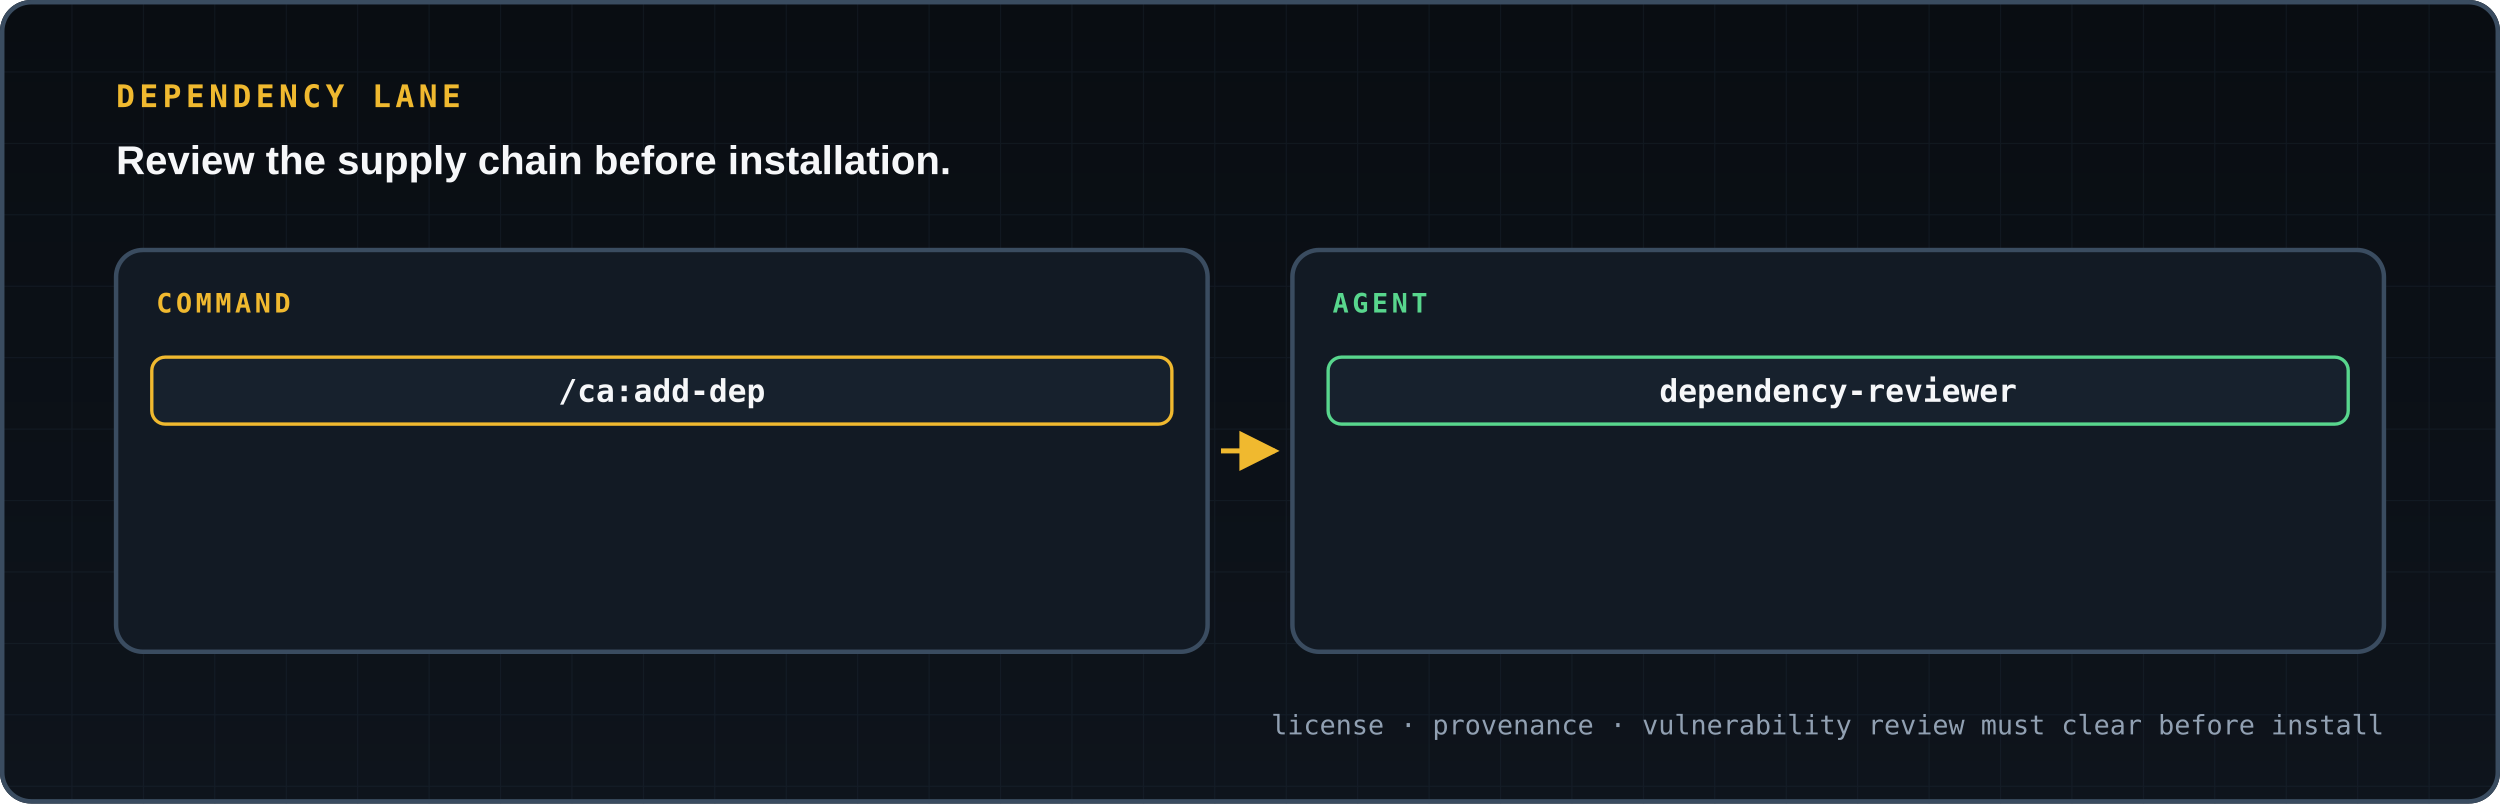
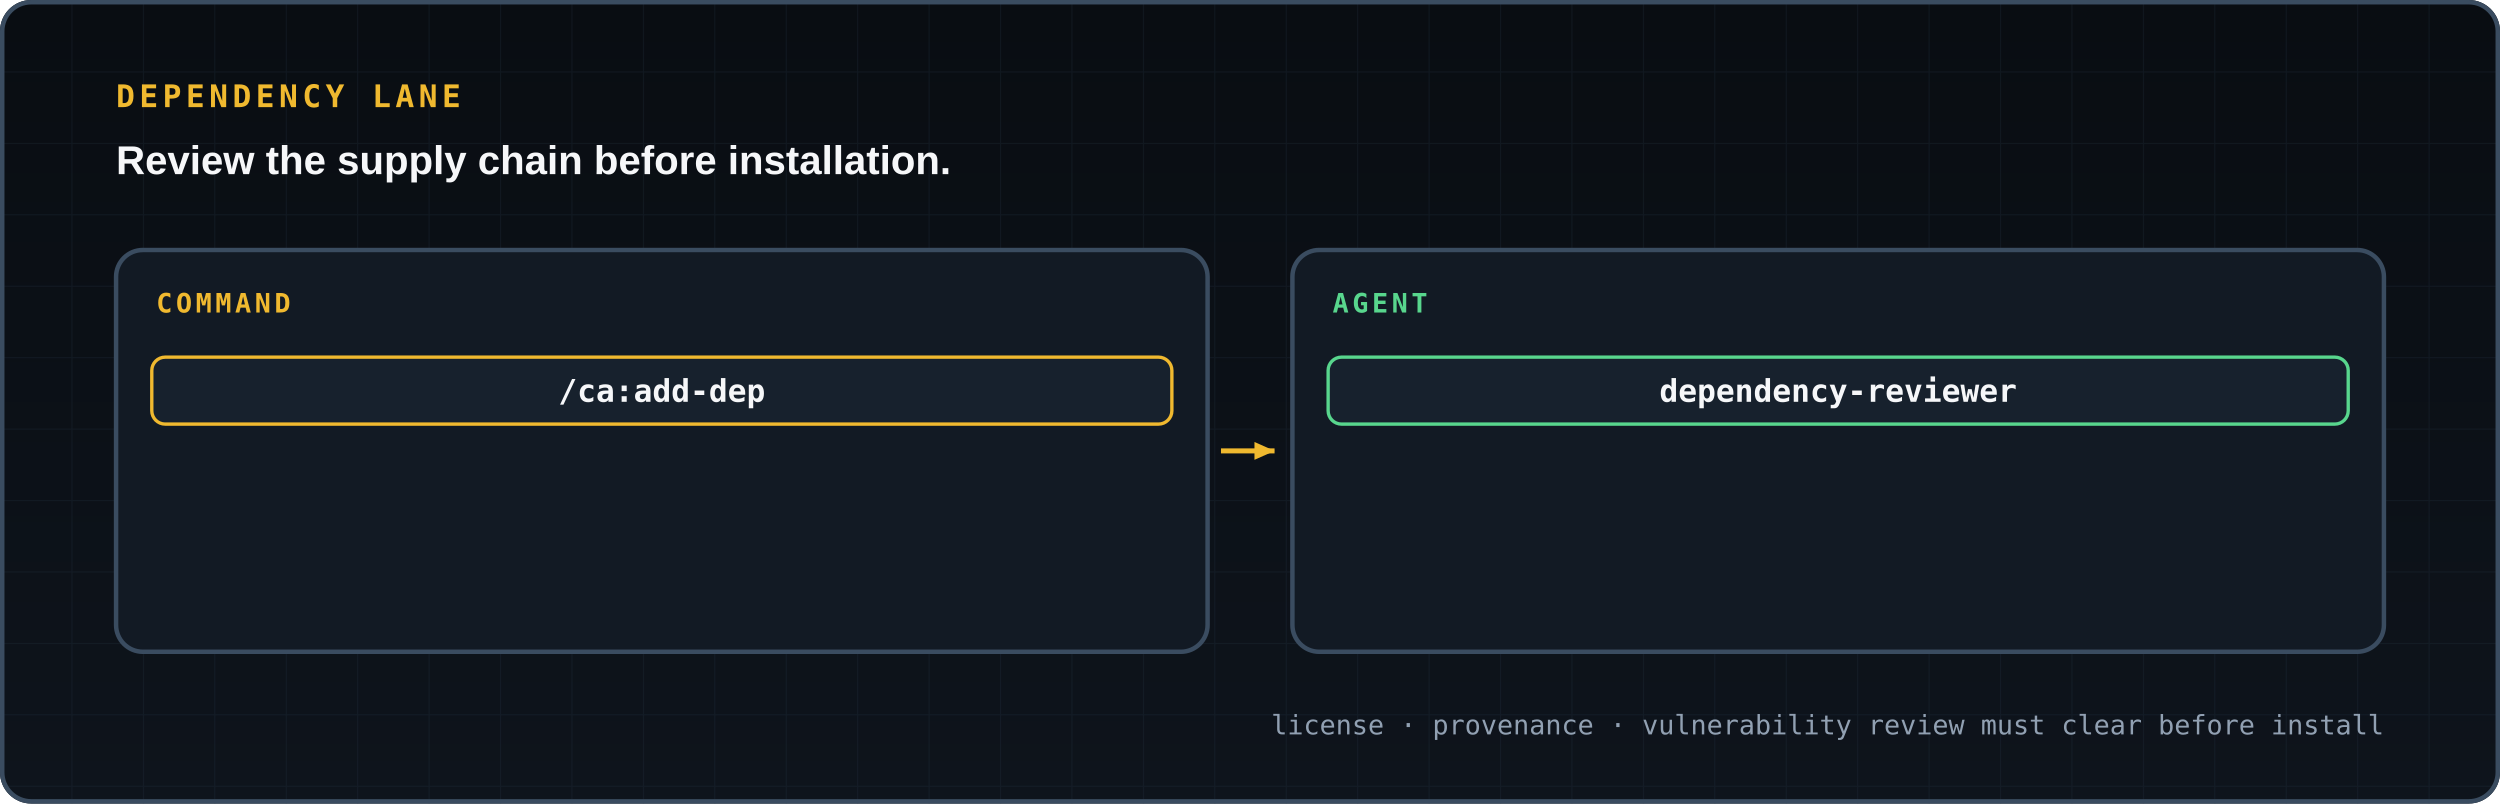
<svg xmlns="http://www.w3.org/2000/svg" viewBox="0 0 1120 360" role="img" data-diagram-system="ca-v2">
  <defs>
    <linearGradient id="canvas" x1="0" y1="0" x2="0" y2="1">
      <stop stop-color="#090d12" />
      <stop offset="1" stop-color="#0e141c" />
    </linearGradient>
    <pattern id="grid" width="32" height="32" patternUnits="userSpaceOnUse">
      <path d="M32 0H0V32" fill="none" stroke="#273647" stroke-width="1" stroke-opacity=".24" />
    </pattern>
-     <marker id="arrow" markerWidth="8" markerHeight="8" refX="7" refY="4" orient="auto" markerUnits="strokeWidth">
-       <path d="M0 0 8 4 0 8z" fill="context-stroke" />
+     <marker id="arrow" markerUnits="userSpaceOnUse" viewBox="0 0 9 8" markerWidth="9" markerHeight="8" refX="9" refY="4" orient="auto">
+       <path d="M0 0L9 4L0 8Z" fill="context-stroke" />
    </marker>
  </defs>
  <rect width="1120" height="360" rx="14" fill="url(#canvas)" />
  <rect width="1120" height="360" rx="14" fill="url(#grid)" />
  <rect x="1" y="1" width="1118" height="358" rx="13" fill="none" stroke="#3a4c60" stroke-width="2" />
  <text x="52" y="48" font-family="JetBrains Mono Variable, Consolas, Cascadia Mono, monospace" font-size="14" font-weight="750" fill="#f0b92f" text-anchor="start" letter-spacing="2" data-max-width="1044">DEPENDENCY LANE</text>
  <text x="52" y="78" font-family="Manrope Variable, Segoe UI, Arial, sans-serif" font-size="18" font-weight="700" fill="#f6f7f9" text-anchor="start" data-max-width="1044">Review the supply chain before installation.</text>
  <rect x="52" y="112" width="489" height="180" rx="12" fill="#121a24" stroke="#3a4c60" stroke-width="2" />
  <text x="70" y="140" font-family="JetBrains Mono Variable, Consolas, Cascadia Mono, monospace" font-size="12" font-weight="750" fill="#f0b92f" text-anchor="start" letter-spacing="1.6" data-label-kind="annotation" data-max-width="1026">COMMAND</text>
  <rect x="68" y="160" width="457" height="30" rx="6" fill="#17212d" stroke="#f0b92f" stroke-width="1.5" />
  <text x="296.5" y="180" font-family="JetBrains Mono Variable, Consolas, Cascadia Mono, monospace" font-size="14" font-weight="650" fill="#f6f7f9" text-anchor="middle" data-max-width="447">/ca:add-dep</text>
  <path d="M547 202 L571 202" fill="none" stroke="#f0b92f" stroke-width="2.25" marker-end="url(#arrow)" />
  <rect x="579" y="112" width="489" height="180" rx="12" fill="#121a24" stroke="#3a4c60" stroke-width="2" />
  <text x="597" y="140" font-family="JetBrains Mono Variable, Consolas, Cascadia Mono, monospace" font-size="12" font-weight="750" fill="#58d68d" text-anchor="start" letter-spacing="1.6" data-label-kind="annotation" data-max-width="499">AGENT</text>
  <rect x="595" y="160" width="457" height="30" rx="6" fill="#17212d" stroke="#58d68d" stroke-width="1.5" />
  <text x="823.5" y="180" font-family="JetBrains Mono Variable, Consolas, Cascadia Mono, monospace" font-size="14" font-weight="650" fill="#f6f7f9" text-anchor="middle" data-max-width="447">dependency-reviewer</text>
  <text x="1068" y="329" font-family="JetBrains Mono Variable, Consolas, Cascadia Mono, monospace" font-size="12" font-weight="500" fill="#91a0b2" text-anchor="end" data-label-kind="annotation" data-max-width="1044">license · provenance · vulnerability review must clear before install</text>
</svg>
